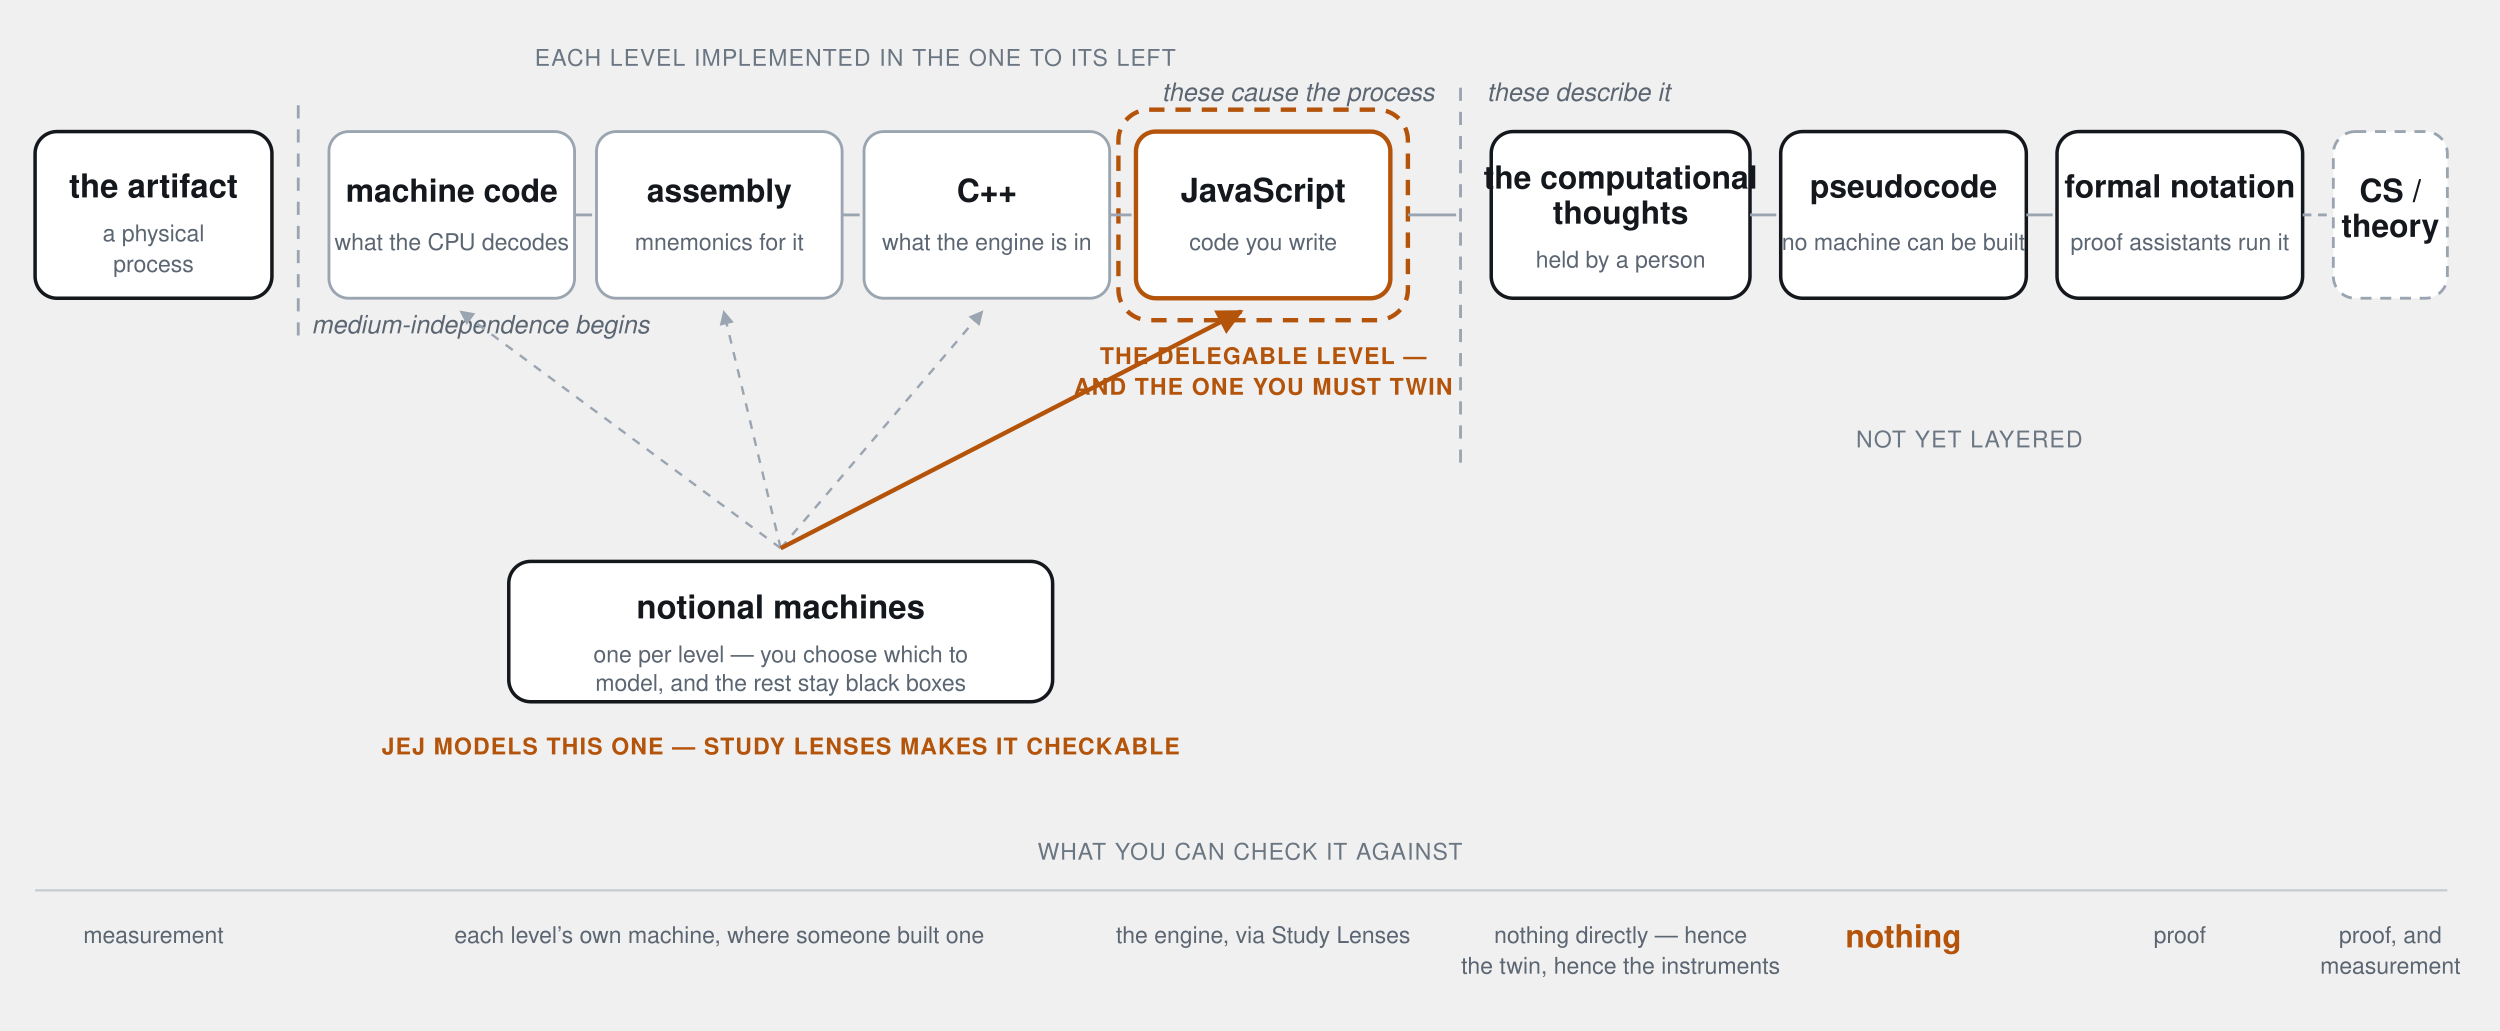
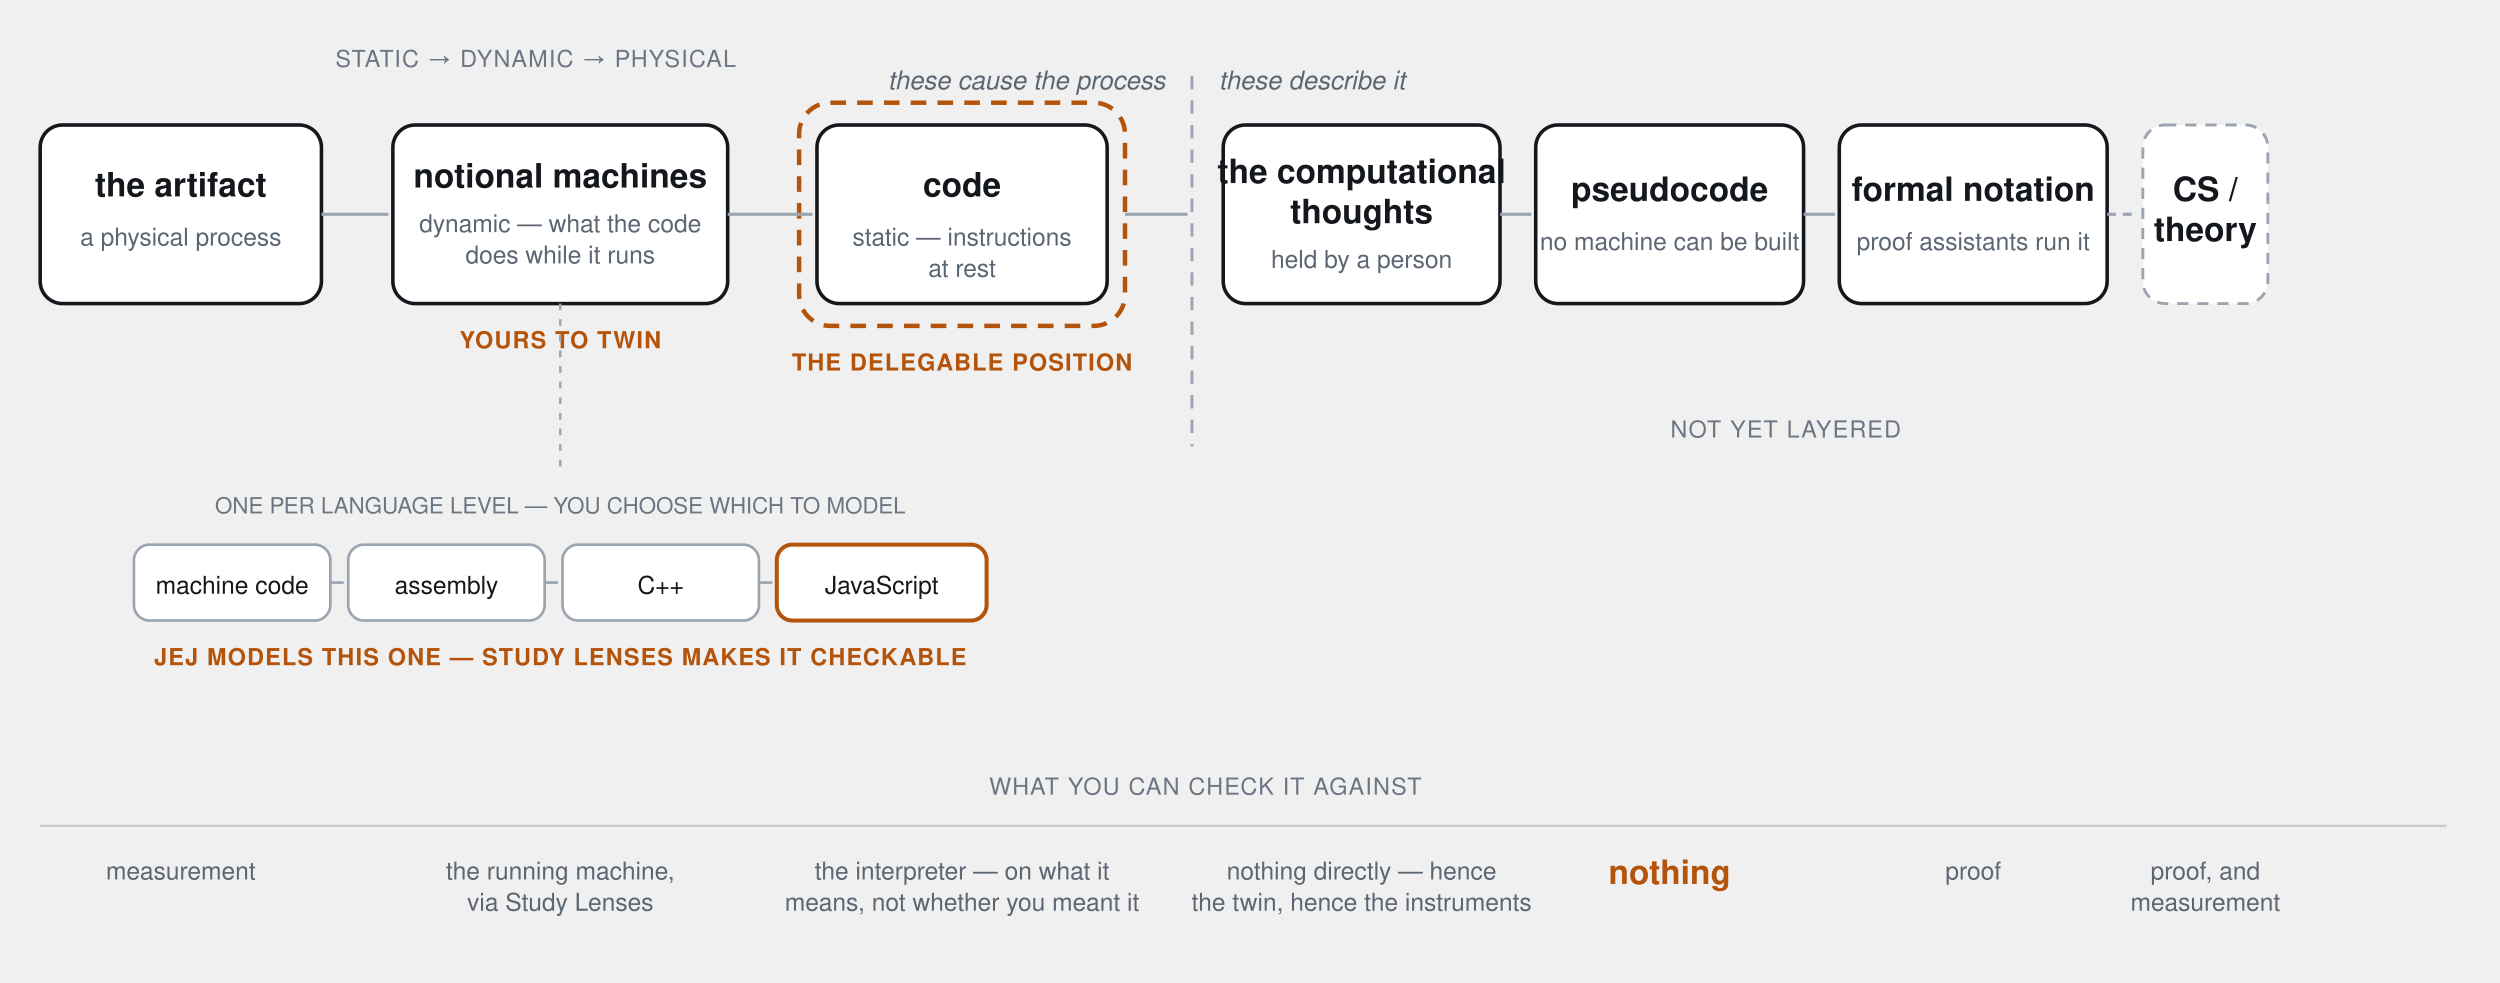
- <svg xmlns="http://www.w3.org/2000/svg" viewBox="0 0 1140 470" width="1140" height="470" role="img" aria-labelledby="ctl cds">
+ <svg xmlns="http://www.w3.org/2000/svg" viewBox="0 0 1120 440" width="1120" height="440" role="img" aria-labelledby="ctl cds">
  <style>
    :root { color-scheme: light dark; }
    .ink { fill: #14181d; }
    .muted { fill: #5b6672; }
    .line { stroke: #9aa5b1; }
    .box { fill: #ffffff; stroke: #14181d; }
    .soft { fill: #ffffff; stroke: #9aa5b1; }
    .accent { stroke: #b4530a; }
    .accentfill { fill: #b4530a; }
    .accenttag { fill: #b4530a; font-weight: 640; }
    .tag { fill: #6b7683; }
    @media (prefers-color-scheme: dark) {
      .ink { fill: #e8ecf1; }
      .muted { fill: #9aa5b1; }
      .line { stroke: #55606c; }
      .box { fill: #14181d; stroke: #e8ecf1; }
      .soft { fill: #14181d; stroke: #55606c; }
      .accent { stroke: #e8913f; }
      .accentfill { fill: #e8913f; }
      .accenttag { fill: #e8913f; }
      .tag { fill: #8792a0; }
    }
    text { font-family: ui-sans-serif, system-ui, -apple-system, "Segoe UI", Helvetica, Arial, sans-serif; }
-     .h { font-size: 14.5px; font-weight: 640; }
-     .hh { font-size: 15px; font-weight: 640; }
-     .s { font-size: 10.5px; }
+     .h { font-size: 15px; font-weight: 640; }
+     .s { font-size: 11px; }
+     .t { font-size: 10px; }
    .g { font-size: 10.5px; letter-spacing: .05em; }
    .k { font-size: 11.5px; font-style: italic; }
  </style>
  <defs>
    <marker id="up" viewBox="0 0 10 10" refX="9" refY="5" markerWidth="6" markerHeight="6" orient="auto-start-reverse">
      <path d="M0 0 L10 5 L0 10 z" class="accentfill" />
    </marker>
-     <marker id="upm" viewBox="0 0 10 10" refX="9" refY="5" markerWidth="6" markerHeight="6" orient="auto-start-reverse">
-       <path d="M0 0 L10 5 L0 10 z" fill="#9aa5b1" />
-     </marker>
  </defs>
-   <text x="390" y="30" text-anchor="middle" class="g tag">EACH LEVEL IMPLEMENTED IN THE ONE TO ITS LEFT</text>
-   <rect x="16" y="60" width="108" height="76" rx="10" class="box" stroke-width="1.6" />
-   <text x="70" y="90" text-anchor="middle" class="hh ink">the artifact</text>
-   <text x="70" y="110" text-anchor="middle" class="s muted">a physical</text>
-   <text x="70" y="124" text-anchor="middle" class="s muted">process</text>
-   <path d="M136 48 L136 156" class="line" fill="none" stroke-width="1.3" stroke-dasharray="6 5" />
-   <text x="142" y="152" class="k muted">medium-independence begins</text>
-   <rect x="150" y="60" width="112" height="76" rx="9" class="soft" stroke-width="1.3" />
-   <text x="206" y="92" text-anchor="middle" class="h ink">machine code</text>
-   <text x="206" y="114" text-anchor="middle" class="s muted">what the CPU decodes</text>
-   <rect x="272" y="60" width="112" height="76" rx="9" class="soft" stroke-width="1.3" />
-   <text x="328" y="92" text-anchor="middle" class="h ink">assembly</text>
-   <text x="328" y="114" text-anchor="middle" class="s muted">mnemonics for it</text>
-   <rect x="394" y="60" width="112" height="76" rx="9" class="soft" stroke-width="1.3" />
-   <text x="450" y="92" text-anchor="middle" class="h ink">C++</text>
-   <text x="450" y="114" text-anchor="middle" class="s muted">what the engine is in</text>
-   <rect x="510" y="50" width="132" height="96" rx="14" fill="none" class="accent" stroke-width="2" stroke-dasharray="7 5" />
-   <rect x="518" y="60" width="116" height="76" rx="9" class="box" stroke-width="2" style="stroke:#b4530a" />
-   <text x="576" y="92" text-anchor="middle" class="hh ink">JavaScript</text>
-   <text x="576" y="114" text-anchor="middle" class="s muted">code you write</text>
-   <text x="576" y="166" text-anchor="middle" class="g accenttag">THE DELEGABLE LEVEL —</text>
-   <text x="576" y="180" text-anchor="middle" class="g accenttag">AND THE ONE YOU MUST TWIN</text>
-   <path d="M262 98 L270 98" class="line" stroke-width="1.3" />
-   <path d="M384 98 L392 98" class="line" stroke-width="1.3" />
-   <path d="M506 98 L516 98" class="line" stroke-width="1.3" />
-   <path d="M356 250 L210 142" class="line" fill="none" stroke-width="1.1" stroke-dasharray="4 4" marker-end="url(#upm)" />
-   <path d="M356 250 L330 142" class="line" fill="none" stroke-width="1.1" stroke-dasharray="4 4" marker-end="url(#upm)" />
-   <path d="M356 250 L448 142" class="line" fill="none" stroke-width="1.1" stroke-dasharray="4 4" marker-end="url(#upm)" />
-   <path d="M356 250 L566 142" class="accent" fill="none" stroke-width="2" marker-end="url(#up)" />
-   <rect x="232" y="256" width="248" height="64" rx="10" class="box" stroke-width="1.6" />
-   <text x="356" y="282" text-anchor="middle" class="hh ink">notional machines</text>
-   <text x="356" y="302" text-anchor="middle" class="s muted">one per level — you choose which to</text>
-   <text x="356" y="315" text-anchor="middle" class="s muted">model, and the rest stay black boxes</text>
-   <text x="356" y="344" text-anchor="middle" class="g accenttag">JEJ MODELS THIS ONE — STUDY LENSES MAKES IT CHECKABLE</text>
-   <path d="M666 40 L666 214" class="line" fill="none" stroke-width="1.3" stroke-dasharray="6 5" />
-   <text x="654" y="46" text-anchor="end" class="k muted">these cause the process</text>
-   <text x="678" y="46" class="k muted">these describe it</text>
-   <path d="M642 98 L664 98" class="line" stroke-width="1.3" />
-   <rect x="680" y="60" width="118" height="76" rx="10" class="box" stroke-width="1.6" />
-   <text x="739" y="86" text-anchor="middle" class="h ink">the computational</text>
-   <text x="739" y="102" text-anchor="middle" class="h ink">thoughts</text>
-   <text x="739" y="122" text-anchor="middle" class="s muted">held by a person</text>
-   <rect x="812" y="60" width="112" height="76" rx="10" class="box" stroke-width="1.6" />
-   <text x="868" y="90" text-anchor="middle" class="h ink">pseudocode</text>
-   <text x="868" y="114" text-anchor="middle" class="s muted">no machine can be built</text>
-   <rect x="938" y="60" width="112" height="76" rx="10" class="box" stroke-width="1.6" />
-   <text x="994" y="90" text-anchor="middle" class="h ink">formal notation</text>
-   <text x="994" y="114" text-anchor="middle" class="s muted">proof assistants run it</text>
-   <rect x="1064" y="60" width="52" height="76" rx="10" class="soft" stroke-width="1.3" stroke-dasharray="5 4" />
-   <text x="1090" y="92" text-anchor="middle" class="h ink">CS /</text>
-   <text x="1090" y="108" text-anchor="middle" class="h ink">theory</text>
-   <path d="M798 98 L810 98" class="line" stroke-width="1.3" />
-   <path d="M924 98 L936 98" class="line" stroke-width="1.3" />
-   <path d="M1050 98 L1062 98" class="line" stroke-width="1.3" stroke-dasharray="4 3" />
-   <text x="898" y="204" text-anchor="middle" class="g tag">NOT YET LAYERED</text>
-   <text x="570" y="392" text-anchor="middle" class="g tag">WHAT YOU CAN CHECK IT AGAINST</text>
-   <path d="M16 406 L1116 406" class="line" fill="none" stroke-width="1" opacity=".5" />
-   <text x="70" y="430" text-anchor="middle" class="s muted">measurement</text>
-   <text x="328" y="430" text-anchor="middle" class="s muted">each level’s own machine, where someone built one</text>
-   <text x="576" y="430" text-anchor="middle" class="s muted">the engine, via Study Lenses</text>
-   <text x="739" y="430" text-anchor="middle" class="s muted">nothing directly — hence</text>
-   <text x="739" y="444" text-anchor="middle" class="s muted">the twin, hence the instruments</text>
-   <text x="868" y="432" text-anchor="middle" class="h accenttag">nothing</text>
-   <text x="994" y="430" text-anchor="middle" class="s muted">proof</text>
-   <text x="1090" y="430" text-anchor="middle" class="s muted">proof, and</text>
-   <text x="1090" y="444" text-anchor="middle" class="s muted">measurement</text>
+   <text x="240" y="30" text-anchor="middle" class="g tag">STATIC → DYNAMIC → PHYSICAL</text>
+   <rect x="18" y="56" width="126" height="80" rx="10" class="box" stroke-width="1.6" />
+   <text x="81" y="88" text-anchor="middle" class="h ink">the artifact</text>
+   <text x="81" y="110" text-anchor="middle" class="s muted">a physical process</text>
+   <rect x="176" y="56" width="150" height="80" rx="10" class="box" stroke-width="1.6" />
+   <text x="251" y="84" text-anchor="middle" class="h ink">notional machines</text>
+   <text x="251" y="104" text-anchor="middle" class="s muted">dynamic — what the code</text>
+   <text x="251" y="118" text-anchor="middle" class="s muted">does while it runs</text>
+   <text x="251" y="156" text-anchor="middle" class="g accenttag">YOURS TO TWIN</text>
+   <rect x="358" y="46" width="146" height="100" rx="14" fill="none" class="accent" stroke-width="2" stroke-dasharray="7 5" />
+   <rect x="366" y="56" width="130" height="80" rx="10" class="box" stroke-width="1.6" />
+   <text x="431" y="88" text-anchor="middle" class="h ink">code</text>
+   <text x="431" y="110" text-anchor="middle" class="s muted">static — instructions</text>
+   <text x="431" y="124" text-anchor="middle" class="s muted">at rest</text>
+   <text x="431" y="166" text-anchor="middle" class="g accenttag">THE DELEGABLE POSITION</text>
+   <path d="M144 96 L174 96" class="line" stroke-width="1.4" />
+   <path d="M326 96 L364 96" class="line" stroke-width="1.4" />
+   <path d="M251 136 L251 210" class="line" fill="none" stroke-width="1.1" stroke-dasharray="3 4" />
+   <text x="251" y="230" text-anchor="middle" class="t tag">ONE PER LANGUAGE LEVEL — YOU CHOOSE WHICH TO MODEL</text>
+   <rect x="60" y="244" width="88" height="34" rx="7" class="soft" stroke-width="1.2" />
+   <text x="104" y="266" text-anchor="middle" class="s ink">machine code</text>
+   <rect x="156" y="244" width="88" height="34" rx="7" class="soft" stroke-width="1.2" />
+   <text x="200" y="266" text-anchor="middle" class="s ink">assembly</text>
+   <rect x="252" y="244" width="88" height="34" rx="7" class="soft" stroke-width="1.2" />
+   <text x="296" y="266" text-anchor="middle" class="s ink">C++</text>
+   <rect x="348" y="244" width="94" height="34" rx="7" class="box" stroke-width="1.8" style="stroke:#b4530a" />
+   <text x="395" y="266" text-anchor="middle" class="s ink">JavaScript</text>
+   <path d="M148 261 L154 261" class="line" stroke-width="1.2" />
+   <path d="M244 261 L250 261" class="line" stroke-width="1.2" />
+   <path d="M340 261 L346 261" class="line" stroke-width="1.2" />
+   <text x="251" y="298" text-anchor="middle" class="g accenttag">JEJ MODELS THIS ONE — STUDY LENSES MAKES IT CHECKABLE</text>
+   <path d="M534 34 L534 200" class="line" fill="none" stroke-width="1.3" stroke-dasharray="6 5" />
+   <text x="522" y="40" text-anchor="end" class="k muted">these cause the process</text>
+   <text x="546" y="40" class="k muted">these describe it</text>
+   <path d="M504 96 L532 96" class="line" stroke-width="1.4" />
+   <rect x="548" y="56" width="124" height="80" rx="10" class="box" stroke-width="1.6" />
+   <text x="610" y="82" text-anchor="middle" class="h ink">the computational</text>
+   <text x="610" y="100" text-anchor="middle" class="h ink">thoughts</text>
+   <text x="610" y="120" text-anchor="middle" class="s muted">held by a person</text>
+   <rect x="688" y="56" width="120" height="80" rx="10" class="box" stroke-width="1.6" />
+   <text x="748" y="90" text-anchor="middle" class="h ink">pseudocode</text>
+   <text x="748" y="112" text-anchor="middle" class="s muted">no machine can be built</text>
+   <rect x="824" y="56" width="120" height="80" rx="10" class="box" stroke-width="1.6" />
+   <text x="884" y="90" text-anchor="middle" class="h ink">formal notation</text>
+   <text x="884" y="112" text-anchor="middle" class="s muted">proof assistants run it</text>
+   <rect x="960" y="56" width="56" height="80" rx="10" class="soft" stroke-width="1.3" stroke-dasharray="5 4" />
+   <text x="988" y="90" text-anchor="middle" class="h ink">CS /</text>
+   <text x="988" y="108" text-anchor="middle" class="h ink">theory</text>
+   <path d="M672 96 L686 96" class="line" stroke-width="1.4" />
+   <path d="M808 96 L822 96" class="line" stroke-width="1.4" />
+   <path d="M944 96 L958 96" class="line" stroke-width="1.4" stroke-dasharray="4 3" />
+   <text x="800" y="196" text-anchor="middle" class="g tag">NOT YET LAYERED</text>
+   <text x="540" y="356" text-anchor="middle" class="g tag">WHAT YOU CAN CHECK IT AGAINST</text>
+   <path d="M18 370 L1096 370" class="line" fill="none" stroke-width="1" opacity=".5" />
+   <text x="81" y="394" text-anchor="middle" class="s muted">measurement</text>
+   <text x="251" y="394" text-anchor="middle" class="s muted">the running machine,</text>
+   <text x="251" y="408" text-anchor="middle" class="s muted">via Study Lenses</text>
+   <text x="431" y="394" text-anchor="middle" class="s muted">the interpreter — on what it</text>
+   <text x="431" y="408" text-anchor="middle" class="s muted">means, not whether you meant it</text>
+   <text x="610" y="394" text-anchor="middle" class="s muted">nothing directly — hence</text>
+   <text x="610" y="408" text-anchor="middle" class="s muted">the twin, hence the instruments</text>
+   <text x="748" y="396" text-anchor="middle" class="h accenttag">nothing</text>
+   <text x="884" y="394" text-anchor="middle" class="s muted">proof</text>
+   <text x="988" y="394" text-anchor="middle" class="s muted">proof, and</text>
+   <text x="988" y="408" text-anchor="middle" class="s muted">measurement</text>
</svg>
